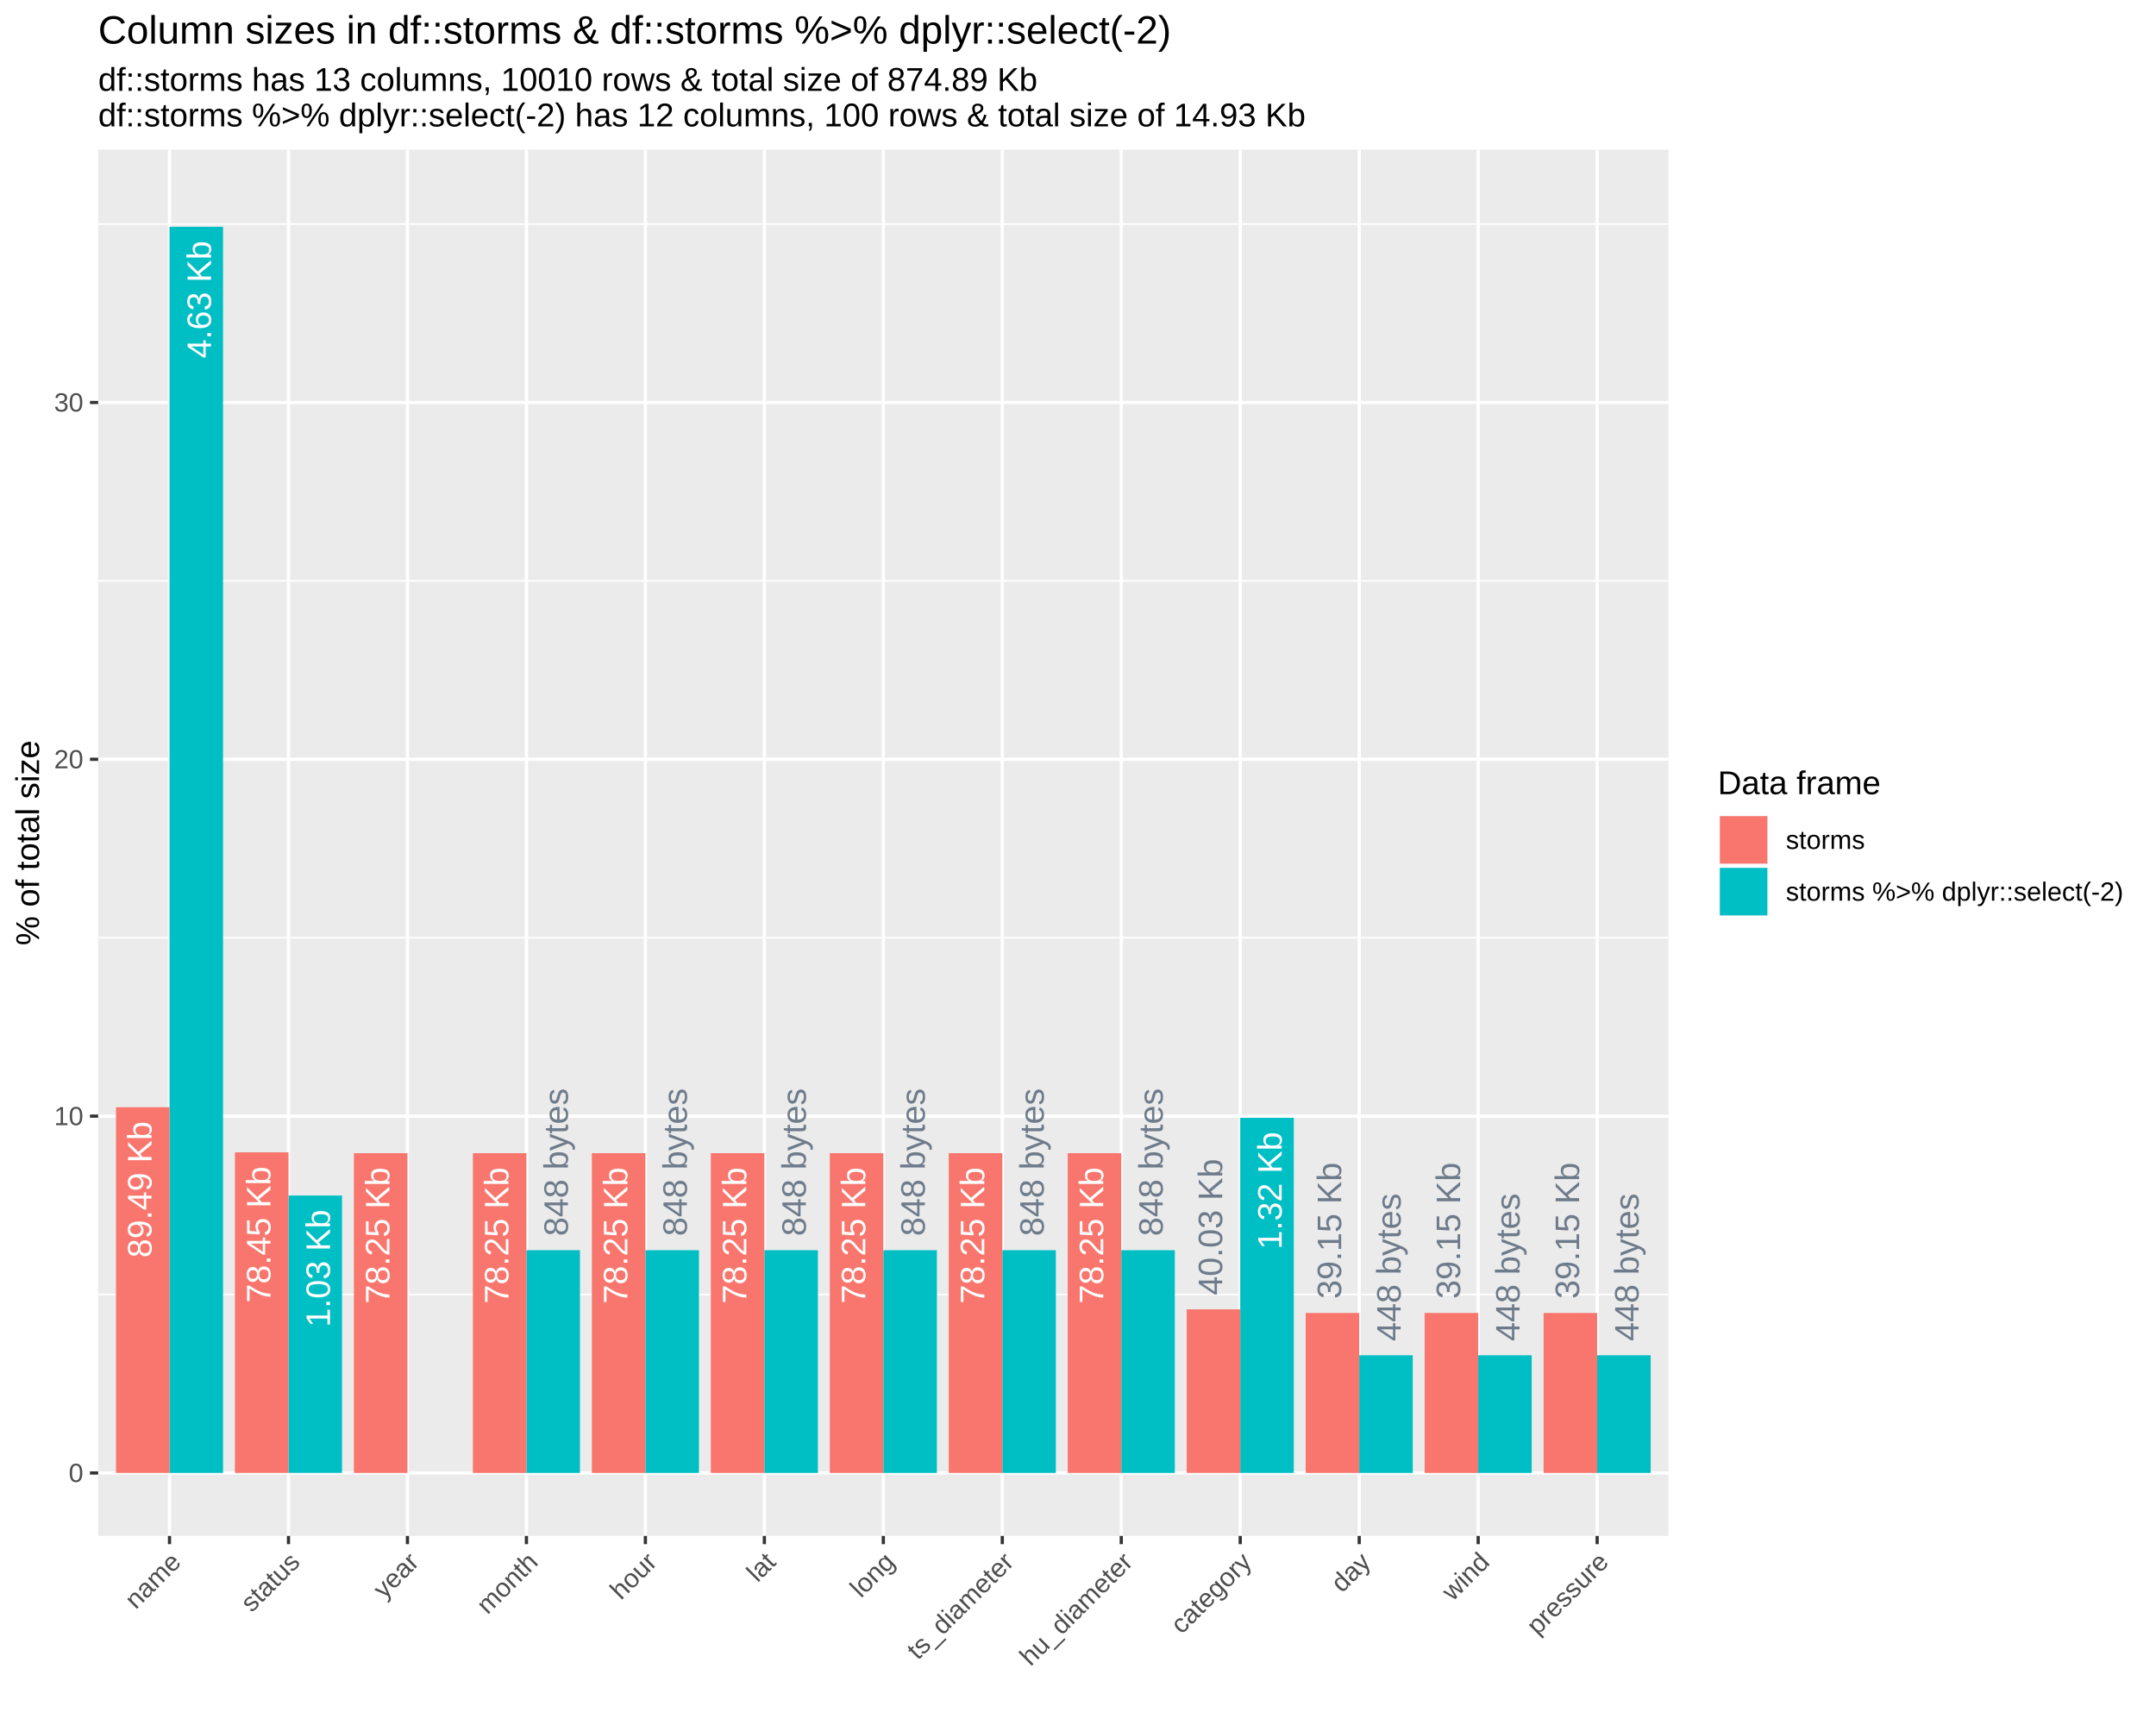
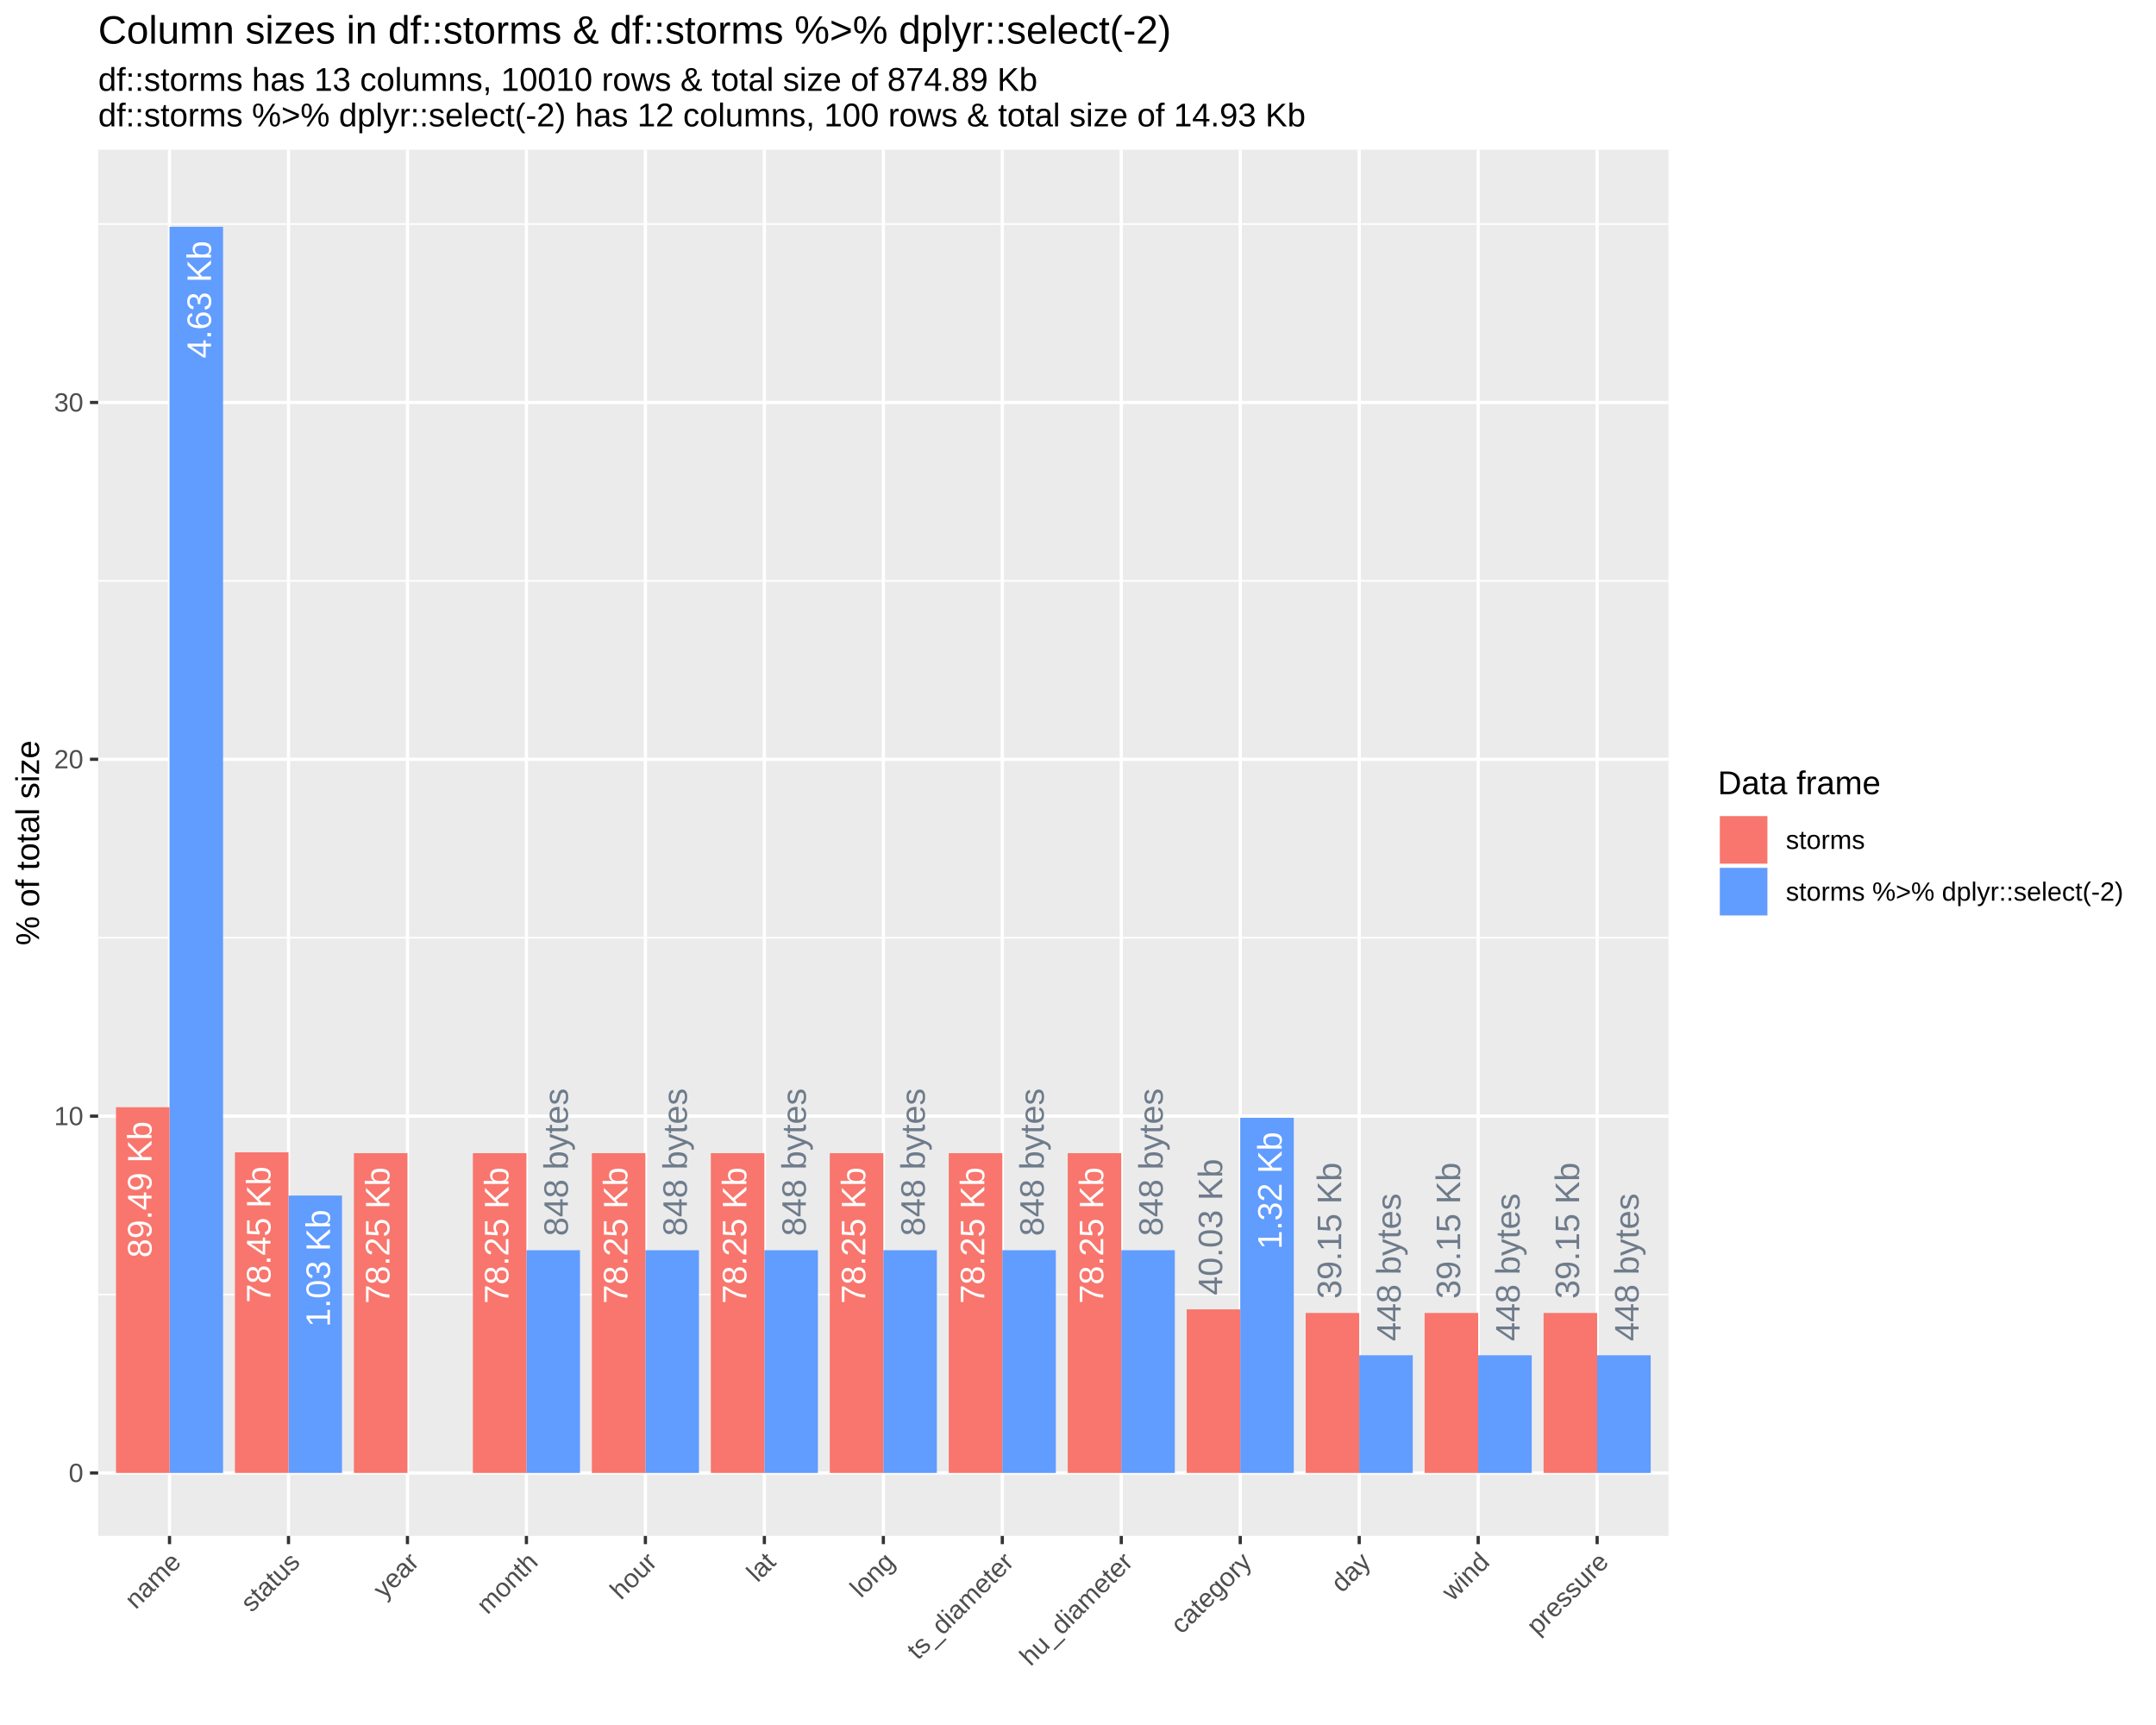
<svg xmlns="http://www.w3.org/2000/svg" viewBox="0 0 720.00 576.00">
  <defs>
    <style type="text/css">
    line, polyline, polygon, path, rect, circle {
      fill: none;
      stroke: #000000;
      stroke-linecap: round;
      stroke-linejoin: round;
      stroke-miterlimit: 10.00;
    }
  </style>
  </defs>
  <rect width="100%" height="100%" style="stroke: none; fill: #FFFFFF;" />
  <rect x="0.00" y="0.00" width="720.00" height="576.00" style="stroke-width: 1.07; stroke: #FFFFFF; fill: #FFFFFF;" />
  <defs>
    <clipPath id="cpMzIuNzh8NTU3LjIwfDUxMi44OHw0OS45Nw==">
      <rect x="32.78" y="49.97" width="524.43" height="462.90" />
    </clipPath>
  </defs>
  <rect x="32.78" y="49.97" width="524.43" height="462.90" style="stroke-width: 1.07; stroke: none; fill: #EBEBEB;" clip-path="url(#cpMzIuNzh8NTU3LjIwfDUxMi44OHw0OS45Nw==)" />
  <polyline points="32.78,432.26 557.20,432.26 " style="stroke-width: 0.53; stroke: #FFFFFF; stroke-linecap: butt;" clip-path="url(#cpMzIuNzh8NTU3LjIwfDUxMi44OHw0OS45Nw==)" />
  <polyline points="32.78,313.11 557.20,313.11 " style="stroke-width: 0.53; stroke: #FFFFFF; stroke-linecap: butt;" clip-path="url(#cpMzIuNzh8NTU3LjIwfDUxMi44OHw0OS45Nw==)" />
  <polyline points="32.78,193.96 557.20,193.96 " style="stroke-width: 0.53; stroke: #FFFFFF; stroke-linecap: butt;" clip-path="url(#cpMzIuNzh8NTU3LjIwfDUxMi44OHw0OS45Nw==)" />
  <polyline points="32.78,74.81 557.20,74.81 " style="stroke-width: 0.53; stroke: #FFFFFF; stroke-linecap: butt;" clip-path="url(#cpMzIuNzh8NTU3LjIwfDUxMi44OHw0OS45Nw==)" />
  <polyline points="32.78,491.84 557.20,491.84 " style="stroke-width: 1.07; stroke: #FFFFFF; stroke-linecap: butt;" clip-path="url(#cpMzIuNzh8NTU3LjIwfDUxMi44OHw0OS45Nw==)" />
  <polyline points="32.78,372.69 557.20,372.69 " style="stroke-width: 1.07; stroke: #FFFFFF; stroke-linecap: butt;" clip-path="url(#cpMzIuNzh8NTU3LjIwfDUxMi44OHw0OS45Nw==)" />
  <polyline points="32.78,253.54 557.20,253.54 " style="stroke-width: 1.07; stroke: #FFFFFF; stroke-linecap: butt;" clip-path="url(#cpMzIuNzh8NTU3LjIwfDUxMi44OHw0OS45Nw==)" />
  <polyline points="32.78,134.39 557.20,134.39 " style="stroke-width: 1.07; stroke: #FFFFFF; stroke-linecap: butt;" clip-path="url(#cpMzIuNzh8NTU3LjIwfDUxMi44OHw0OS45Nw==)" />
  <polyline points="56.61,512.88 56.61,49.97 " style="stroke-width: 1.07; stroke: #FFFFFF; stroke-linecap: butt;" clip-path="url(#cpMzIuNzh8NTU3LjIwfDUxMi44OHw0OS45Nw==)" />
  <polyline points="96.34,512.88 96.34,49.97 " style="stroke-width: 1.07; stroke: #FFFFFF; stroke-linecap: butt;" clip-path="url(#cpMzIuNzh8NTU3LjIwfDUxMi44OHw0OS45Nw==)" />
  <polyline points="136.07,512.88 136.07,49.97 " style="stroke-width: 1.07; stroke: #FFFFFF; stroke-linecap: butt;" clip-path="url(#cpMzIuNzh8NTU3LjIwfDUxMi44OHw0OS45Nw==)" />
  <polyline points="175.80,512.88 175.80,49.97 " style="stroke-width: 1.07; stroke: #FFFFFF; stroke-linecap: butt;" clip-path="url(#cpMzIuNzh8NTU3LjIwfDUxMi44OHw0OS45Nw==)" />
  <polyline points="215.53,512.88 215.53,49.97 " style="stroke-width: 1.07; stroke: #FFFFFF; stroke-linecap: butt;" clip-path="url(#cpMzIuNzh8NTU3LjIwfDUxMi44OHw0OS45Nw==)" />
  <polyline points="255.26,512.88 255.26,49.97 " style="stroke-width: 1.07; stroke: #FFFFFF; stroke-linecap: butt;" clip-path="url(#cpMzIuNzh8NTU3LjIwfDUxMi44OHw0OS45Nw==)" />
  <polyline points="294.99,512.88 294.99,49.97 " style="stroke-width: 1.07; stroke: #FFFFFF; stroke-linecap: butt;" clip-path="url(#cpMzIuNzh8NTU3LjIwfDUxMi44OHw0OS45Nw==)" />
  <polyline points="334.72,512.88 334.72,49.97 " style="stroke-width: 1.07; stroke: #FFFFFF; stroke-linecap: butt;" clip-path="url(#cpMzIuNzh8NTU3LjIwfDUxMi44OHw0OS45Nw==)" />
  <polyline points="374.45,512.88 374.45,49.97 " style="stroke-width: 1.07; stroke: #FFFFFF; stroke-linecap: butt;" clip-path="url(#cpMzIuNzh8NTU3LjIwfDUxMi44OHw0OS45Nw==)" />
  <polyline points="414.18,512.88 414.18,49.97 " style="stroke-width: 1.07; stroke: #FFFFFF; stroke-linecap: butt;" clip-path="url(#cpMzIuNzh8NTU3LjIwfDUxMi44OHw0OS45Nw==)" />
  <polyline points="453.91,512.88 453.91,49.97 " style="stroke-width: 1.07; stroke: #FFFFFF; stroke-linecap: butt;" clip-path="url(#cpMzIuNzh8NTU3LjIwfDUxMi44OHw0OS45Nw==)" />
  <polyline points="493.64,512.88 493.64,49.97 " style="stroke-width: 1.07; stroke: #FFFFFF; stroke-linecap: butt;" clip-path="url(#cpMzIuNzh8NTU3LjIwfDUxMi44OHw0OS45Nw==)" />
  <polyline points="533.37,512.88 533.37,49.97 " style="stroke-width: 1.07; stroke: #FFFFFF; stroke-linecap: butt;" clip-path="url(#cpMzIuNzh8NTU3LjIwfDUxMi44OHw0OS45Nw==)" />
-   <rect x="56.61" y="75.73" width="17.88" height="416.11" style="stroke-width: 1.07; stroke: none; stroke-linecap: square; stroke-linejoin: miter; fill: #00BFC4;" clip-path="url(#cpMzIuNzh8NTU3LjIwfDUxMi44OHw0OS45Nw==)" />
+   <rect x="56.61" y="75.73" width="17.88" height="416.11" style="stroke-width: 1.07; stroke: none; stroke-linecap: square; stroke-linejoin: miter; fill: #619CFF;" clip-path="url(#cpMzIuNzh8NTU3LjIwfDUxMi44OHw0OS45Nw==)" />
  <rect x="38.74" y="369.72" width="17.88" height="122.12" style="stroke-width: 1.07; stroke: none; stroke-linecap: square; stroke-linejoin: miter; fill: #F8766D;" clip-path="url(#cpMzIuNzh8NTU3LjIwfDUxMi44OHw0OS45Nw==)" />
-   <rect x="96.34" y="399.21" width="17.88" height="92.62" style="stroke-width: 1.07; stroke: none; stroke-linecap: square; stroke-linejoin: miter; fill: #00BFC4;" clip-path="url(#cpMzIuNzh8NTU3LjIwfDUxMi44OHw0OS45Nw==)" />
+   <rect x="96.34" y="399.21" width="17.88" height="92.62" style="stroke-width: 1.07; stroke: none; stroke-linecap: square; stroke-linejoin: miter; fill: #619CFF;" clip-path="url(#cpMzIuNzh8NTU3LjIwfDUxMi44OHw0OS45Nw==)" />
  <rect x="78.46" y="384.78" width="17.88" height="107.05" style="stroke-width: 1.07; stroke: none; stroke-linecap: square; stroke-linejoin: miter; fill: #F8766D;" clip-path="url(#cpMzIuNzh8NTU3LjIwfDUxMi44OHw0OS45Nw==)" />
  <rect x="118.19" y="385.06" width="17.88" height="106.78" style="stroke-width: 1.07; stroke: none; stroke-linecap: square; stroke-linejoin: miter; fill: #F8766D;" clip-path="url(#cpMzIuNzh8NTU3LjIwfDUxMi44OHw0OS45Nw==)" />
-   <rect x="175.80" y="417.46" width="17.88" height="74.38" style="stroke-width: 1.07; stroke: none; stroke-linecap: square; stroke-linejoin: miter; fill: #00BFC4;" clip-path="url(#cpMzIuNzh8NTU3LjIwfDUxMi44OHw0OS45Nw==)" />
+   <rect x="175.80" y="417.46" width="17.88" height="74.38" style="stroke-width: 1.07; stroke: none; stroke-linecap: square; stroke-linejoin: miter; fill: #619CFF;" clip-path="url(#cpMzIuNzh8NTU3LjIwfDUxMi44OHw0OS45Nw==)" />
  <rect x="157.92" y="385.06" width="17.88" height="106.78" style="stroke-width: 1.07; stroke: none; stroke-linecap: square; stroke-linejoin: miter; fill: #F8766D;" clip-path="url(#cpMzIuNzh8NTU3LjIwfDUxMi44OHw0OS45Nw==)" />
-   <rect x="215.53" y="417.46" width="17.88" height="74.38" style="stroke-width: 1.07; stroke: none; stroke-linecap: square; stroke-linejoin: miter; fill: #00BFC4;" clip-path="url(#cpMzIuNzh8NTU3LjIwfDUxMi44OHw0OS45Nw==)" />
+   <rect x="215.53" y="417.46" width="17.88" height="74.38" style="stroke-width: 1.07; stroke: none; stroke-linecap: square; stroke-linejoin: miter; fill: #619CFF;" clip-path="url(#cpMzIuNzh8NTU3LjIwfDUxMi44OHw0OS45Nw==)" />
  <rect x="197.65" y="385.06" width="17.88" height="106.78" style="stroke-width: 1.07; stroke: none; stroke-linecap: square; stroke-linejoin: miter; fill: #F8766D;" clip-path="url(#cpMzIuNzh8NTU3LjIwfDUxMi44OHw0OS45Nw==)" />
-   <rect x="255.26" y="417.46" width="17.88" height="74.38" style="stroke-width: 1.07; stroke: none; stroke-linecap: square; stroke-linejoin: miter; fill: #00BFC4;" clip-path="url(#cpMzIuNzh8NTU3LjIwfDUxMi44OHw0OS45Nw==)" />
+   <rect x="255.26" y="417.46" width="17.88" height="74.38" style="stroke-width: 1.07; stroke: none; stroke-linecap: square; stroke-linejoin: miter; fill: #619CFF;" clip-path="url(#cpMzIuNzh8NTU3LjIwfDUxMi44OHw0OS45Nw==)" />
  <rect x="237.38" y="385.06" width="17.88" height="106.78" style="stroke-width: 1.07; stroke: none; stroke-linecap: square; stroke-linejoin: miter; fill: #F8766D;" clip-path="url(#cpMzIuNzh8NTU3LjIwfDUxMi44OHw0OS45Nw==)" />
-   <rect x="294.99" y="417.46" width="17.88" height="74.38" style="stroke-width: 1.07; stroke: none; stroke-linecap: square; stroke-linejoin: miter; fill: #00BFC4;" clip-path="url(#cpMzIuNzh8NTU3LjIwfDUxMi44OHw0OS45Nw==)" />
+   <rect x="294.99" y="417.46" width="17.88" height="74.38" style="stroke-width: 1.07; stroke: none; stroke-linecap: square; stroke-linejoin: miter; fill: #619CFF;" clip-path="url(#cpMzIuNzh8NTU3LjIwfDUxMi44OHw0OS45Nw==)" />
  <rect x="277.11" y="385.06" width="17.88" height="106.78" style="stroke-width: 1.07; stroke: none; stroke-linecap: square; stroke-linejoin: miter; fill: #F8766D;" clip-path="url(#cpMzIuNzh8NTU3LjIwfDUxMi44OHw0OS45Nw==)" />
-   <rect x="334.72" y="417.46" width="17.88" height="74.38" style="stroke-width: 1.07; stroke: none; stroke-linecap: square; stroke-linejoin: miter; fill: #00BFC4;" clip-path="url(#cpMzIuNzh8NTU3LjIwfDUxMi44OHw0OS45Nw==)" />
+   <rect x="334.72" y="417.46" width="17.88" height="74.38" style="stroke-width: 1.07; stroke: none; stroke-linecap: square; stroke-linejoin: miter; fill: #619CFF;" clip-path="url(#cpMzIuNzh8NTU3LjIwfDUxMi44OHw0OS45Nw==)" />
  <rect x="316.84" y="385.06" width="17.88" height="106.78" style="stroke-width: 1.07; stroke: none; stroke-linecap: square; stroke-linejoin: miter; fill: #F8766D;" clip-path="url(#cpMzIuNzh8NTU3LjIwfDUxMi44OHw0OS45Nw==)" />
-   <rect x="374.45" y="417.46" width="17.88" height="74.38" style="stroke-width: 1.07; stroke: none; stroke-linecap: square; stroke-linejoin: miter; fill: #00BFC4;" clip-path="url(#cpMzIuNzh8NTU3LjIwfDUxMi44OHw0OS45Nw==)" />
+   <rect x="374.45" y="417.46" width="17.88" height="74.38" style="stroke-width: 1.07; stroke: none; stroke-linecap: square; stroke-linejoin: miter; fill: #619CFF;" clip-path="url(#cpMzIuNzh8NTU3LjIwfDUxMi44OHw0OS45Nw==)" />
  <rect x="356.57" y="385.06" width="17.88" height="106.78" style="stroke-width: 1.07; stroke: none; stroke-linecap: square; stroke-linejoin: miter; fill: #F8766D;" clip-path="url(#cpMzIuNzh8NTU3LjIwfDUxMi44OHw0OS45Nw==)" />
-   <rect x="414.18" y="373.25" width="17.88" height="118.59" style="stroke-width: 1.07; stroke: none; stroke-linecap: square; stroke-linejoin: miter; fill: #00BFC4;" clip-path="url(#cpMzIuNzh8NTU3LjIwfDUxMi44OHw0OS45Nw==)" />
+   <rect x="414.18" y="373.25" width="17.88" height="118.59" style="stroke-width: 1.07; stroke: none; stroke-linecap: square; stroke-linejoin: miter; fill: #619CFF;" clip-path="url(#cpMzIuNzh8NTU3LjIwfDUxMi44OHw0OS45Nw==)" />
  <rect x="396.30" y="437.21" width="17.88" height="54.62" style="stroke-width: 1.07; stroke: none; stroke-linecap: square; stroke-linejoin: miter; fill: #F8766D;" clip-path="url(#cpMzIuNzh8NTU3LjIwfDUxMi44OHw0OS45Nw==)" />
-   <rect x="453.91" y="452.54" width="17.88" height="39.30" style="stroke-width: 1.07; stroke: none; stroke-linecap: square; stroke-linejoin: miter; fill: #00BFC4;" clip-path="url(#cpMzIuNzh8NTU3LjIwfDUxMi44OHw0OS45Nw==)" />
+   <rect x="453.91" y="452.54" width="17.88" height="39.30" style="stroke-width: 1.07; stroke: none; stroke-linecap: square; stroke-linejoin: miter; fill: #619CFF;" clip-path="url(#cpMzIuNzh8NTU3LjIwfDUxMi44OHw0OS45Nw==)" />
  <rect x="436.03" y="438.42" width="17.88" height="53.42" style="stroke-width: 1.07; stroke: none; stroke-linecap: square; stroke-linejoin: miter; fill: #F8766D;" clip-path="url(#cpMzIuNzh8NTU3LjIwfDUxMi44OHw0OS45Nw==)" />
-   <rect x="493.64" y="452.54" width="17.88" height="39.30" style="stroke-width: 1.07; stroke: none; stroke-linecap: square; stroke-linejoin: miter; fill: #00BFC4;" clip-path="url(#cpMzIuNzh8NTU3LjIwfDUxMi44OHw0OS45Nw==)" />
+   <rect x="493.64" y="452.54" width="17.88" height="39.30" style="stroke-width: 1.07; stroke: none; stroke-linecap: square; stroke-linejoin: miter; fill: #619CFF;" clip-path="url(#cpMzIuNzh8NTU3LjIwfDUxMi44OHw0OS45Nw==)" />
  <rect x="475.76" y="438.42" width="17.88" height="53.42" style="stroke-width: 1.07; stroke: none; stroke-linecap: square; stroke-linejoin: miter; fill: #F8766D;" clip-path="url(#cpMzIuNzh8NTU3LjIwfDUxMi44OHw0OS45Nw==)" />
-   <rect x="533.37" y="452.54" width="17.88" height="39.30" style="stroke-width: 1.07; stroke: none; stroke-linecap: square; stroke-linejoin: miter; fill: #00BFC4;" clip-path="url(#cpMzIuNzh8NTU3LjIwfDUxMi44OHw0OS45Nw==)" />
+   <rect x="533.37" y="452.54" width="17.88" height="39.30" style="stroke-width: 1.07; stroke: none; stroke-linecap: square; stroke-linejoin: miter; fill: #619CFF;" clip-path="url(#cpMzIuNzh8NTU3LjIwfDUxMi44OHw0OS45Nw==)" />
  <rect x="515.49" y="438.42" width="17.88" height="53.42" style="stroke-width: 1.07; stroke: none; stroke-linecap: square; stroke-linejoin: miter; fill: #F8766D;" clip-path="url(#cpMzIuNzh8NTU3LjIwfDUxMi44OHw0OS45Nw==)" />
  <g clip-path="url(#cpMzIuNzh8NTU3LjIwfDUxMi44OHw0OS45Nw==)">
    <text transform="translate(70.46,119.65) rotate(-90)" style="font-size: 11.38px; fill: #FFFFFF; font-family: Liberation Sans;" textLength="39.22px" lengthAdjust="spacingAndGlyphs">4.63 Kb</text>
  </g>
  <g clip-path="url(#cpMzIuNzh8NTU3LjIwfDUxMi44OHw0OS45Nw==)">
    <text transform="translate(50.60,419.98) rotate(-90)" style="font-size: 11.38px; fill: #FFFFFF; font-family: Liberation Sans;" textLength="45.55px" lengthAdjust="spacingAndGlyphs">89.49 Kb</text>
  </g>
  <g clip-path="url(#cpMzIuNzh8NTU3LjIwfDUxMi44OHw0OS45Nw==)">
    <text transform="translate(110.19,443.14) rotate(-90)" style="font-size: 11.38px; fill: #FFFFFF; font-family: Liberation Sans;" textLength="39.22px" lengthAdjust="spacingAndGlyphs">1.03 Kb</text>
  </g>
  <g clip-path="url(#cpMzIuNzh8NTU3LjIwfDUxMi44OHw0OS45Nw==)">
    <text transform="translate(90.32,435.04) rotate(-90)" style="font-size: 11.38px; fill: #FFFFFF; font-family: Liberation Sans;" textLength="45.55px" lengthAdjust="spacingAndGlyphs">78.45 Kb</text>
  </g>
  <g clip-path="url(#cpMzIuNzh8NTU3LjIwfDUxMi44OHw0OS45Nw==)">
    <text transform="translate(130.05,435.32) rotate(-90)" style="font-size: 11.38px; fill: #FFFFFF; font-family: Liberation Sans;" textLength="45.55px" lengthAdjust="spacingAndGlyphs">78.25 Kb</text>
  </g>
  <g clip-path="url(#cpMzIuNzh8NTU3LjIwfDUxMi44OHw0OS45Nw==)">
    <text transform="translate(169.78,435.32) rotate(-90)" style="font-size: 11.38px; fill: #FFFFFF; font-family: Liberation Sans;" textLength="45.55px" lengthAdjust="spacingAndGlyphs">78.25 Kb</text>
  </g>
  <g clip-path="url(#cpMzIuNzh8NTU3LjIwfDUxMi44OHw0OS45Nw==)">
    <text transform="translate(209.51,435.32) rotate(-90)" style="font-size: 11.38px; fill: #FFFFFF; font-family: Liberation Sans;" textLength="45.55px" lengthAdjust="spacingAndGlyphs">78.25 Kb</text>
  </g>
  <g clip-path="url(#cpMzIuNzh8NTU3LjIwfDUxMi44OHw0OS45Nw==)">
    <text transform="translate(249.24,435.32) rotate(-90)" style="font-size: 11.38px; fill: #FFFFFF; font-family: Liberation Sans;" textLength="45.55px" lengthAdjust="spacingAndGlyphs">78.25 Kb</text>
  </g>
  <g clip-path="url(#cpMzIuNzh8NTU3LjIwfDUxMi44OHw0OS45Nw==)">
    <text transform="translate(288.97,435.32) rotate(-90)" style="font-size: 11.38px; fill: #FFFFFF; font-family: Liberation Sans;" textLength="45.55px" lengthAdjust="spacingAndGlyphs">78.25 Kb</text>
  </g>
  <g clip-path="url(#cpMzIuNzh8NTU3LjIwfDUxMi44OHw0OS45Nw==)">
    <text transform="translate(328.70,435.32) rotate(-90)" style="font-size: 11.38px; fill: #FFFFFF; font-family: Liberation Sans;" textLength="45.55px" lengthAdjust="spacingAndGlyphs">78.25 Kb</text>
  </g>
  <g clip-path="url(#cpMzIuNzh8NTU3LjIwfDUxMi44OHw0OS45Nw==)">
    <text transform="translate(368.43,435.32) rotate(-90)" style="font-size: 11.38px; fill: #FFFFFF; font-family: Liberation Sans;" textLength="45.55px" lengthAdjust="spacingAndGlyphs">78.25 Kb</text>
  </g>
  <g clip-path="url(#cpMzIuNzh8NTU3LjIwfDUxMi44OHw0OS45Nw==)">
    <text transform="translate(428.02,417.18) rotate(-90)" style="font-size: 11.38px; fill: #FFFFFF; font-family: Liberation Sans;" textLength="39.22px" lengthAdjust="spacingAndGlyphs">1.32 Kb</text>
  </g>
  <g clip-path="url(#cpMzIuNzh8NTU3LjIwfDUxMi44OHw0OS45Nw==)">
    <text transform="translate(189.65,412.75) rotate(-90)" style="font-size: 11.38px; fill: #6E7B8B; font-family: Liberation Sans;" textLength="49.33px" lengthAdjust="spacingAndGlyphs">848 bytes</text>
  </g>
  <g clip-path="url(#cpMzIuNzh8NTU3LjIwfDUxMi44OHw0OS45Nw==)">
    <text transform="translate(229.38,412.75) rotate(-90)" style="font-size: 11.38px; fill: #6E7B8B; font-family: Liberation Sans;" textLength="49.33px" lengthAdjust="spacingAndGlyphs">848 bytes</text>
  </g>
  <g clip-path="url(#cpMzIuNzh8NTU3LjIwfDUxMi44OHw0OS45Nw==)">
    <text transform="translate(269.11,412.75) rotate(-90)" style="font-size: 11.38px; fill: #6E7B8B; font-family: Liberation Sans;" textLength="49.33px" lengthAdjust="spacingAndGlyphs">848 bytes</text>
  </g>
  <g clip-path="url(#cpMzIuNzh8NTU3LjIwfDUxMi44OHw0OS45Nw==)">
    <text transform="translate(308.84,412.75) rotate(-90)" style="font-size: 11.38px; fill: #6E7B8B; font-family: Liberation Sans;" textLength="49.33px" lengthAdjust="spacingAndGlyphs">848 bytes</text>
  </g>
  <g clip-path="url(#cpMzIuNzh8NTU3LjIwfDUxMi44OHw0OS45Nw==)">
    <text transform="translate(348.56,412.75) rotate(-90)" style="font-size: 11.38px; fill: #6E7B8B; font-family: Liberation Sans;" textLength="49.33px" lengthAdjust="spacingAndGlyphs">848 bytes</text>
  </g>
  <g clip-path="url(#cpMzIuNzh8NTU3LjIwfDUxMi44OHw0OS45Nw==)">
    <text transform="translate(388.29,412.75) rotate(-90)" style="font-size: 11.38px; fill: #6E7B8B; font-family: Liberation Sans;" textLength="49.33px" lengthAdjust="spacingAndGlyphs">848 bytes</text>
  </g>
  <g clip-path="url(#cpMzIuNzh8NTU3LjIwfDUxMi44OHw0OS45Nw==)">
    <text transform="translate(408.16,432.50) rotate(-90)" style="font-size: 11.38px; fill: #6E7B8B; font-family: Liberation Sans;" textLength="45.55px" lengthAdjust="spacingAndGlyphs">40.03 Kb</text>
  </g>
  <g clip-path="url(#cpMzIuNzh8NTU3LjIwfDUxMi44OHw0OS45Nw==)">
    <text transform="translate(467.75,447.83) rotate(-90)" style="font-size: 11.38px; fill: #6E7B8B; font-family: Liberation Sans;" textLength="49.33px" lengthAdjust="spacingAndGlyphs">448 bytes</text>
  </g>
  <g clip-path="url(#cpMzIuNzh8NTU3LjIwfDUxMi44OHw0OS45Nw==)">
    <text transform="translate(447.89,433.71) rotate(-90)" style="font-size: 11.38px; fill: #6E7B8B; font-family: Liberation Sans;" textLength="45.55px" lengthAdjust="spacingAndGlyphs">39.15 Kb</text>
  </g>
  <g clip-path="url(#cpMzIuNzh8NTU3LjIwfDUxMi44OHw0OS45Nw==)">
    <text transform="translate(507.48,447.83) rotate(-90)" style="font-size: 11.38px; fill: #6E7B8B; font-family: Liberation Sans;" textLength="49.33px" lengthAdjust="spacingAndGlyphs">448 bytes</text>
  </g>
  <g clip-path="url(#cpMzIuNzh8NTU3LjIwfDUxMi44OHw0OS45Nw==)">
    <text transform="translate(487.62,433.71) rotate(-90)" style="font-size: 11.38px; fill: #6E7B8B; font-family: Liberation Sans;" textLength="45.55px" lengthAdjust="spacingAndGlyphs">39.15 Kb</text>
  </g>
  <g clip-path="url(#cpMzIuNzh8NTU3LjIwfDUxMi44OHw0OS45Nw==)">
    <text transform="translate(547.21,447.83) rotate(-90)" style="font-size: 11.38px; fill: #6E7B8B; font-family: Liberation Sans;" textLength="49.33px" lengthAdjust="spacingAndGlyphs">448 bytes</text>
  </g>
  <g clip-path="url(#cpMzIuNzh8NTU3LjIwfDUxMi44OHw0OS45Nw==)">
    <text transform="translate(527.35,433.71) rotate(-90)" style="font-size: 11.38px; fill: #6E7B8B; font-family: Liberation Sans;" textLength="45.55px" lengthAdjust="spacingAndGlyphs">39.15 Kb</text>
  </g>
  <defs>
    <clipPath id="cpMC4wMHw3MjAuMDB8NTc2LjAwfDAuMDA=">
      <rect x="0.00" y="0.00" width="720.00" height="576.00" />
    </clipPath>
  </defs>
  <g clip-path="url(#cpMC4wMHw3MjAuMDB8NTc2LjAwfDAuMDA=)">
    <text x="22.95" y="494.86" style="font-size: 8.80px; fill: #4D4D4D; font-family: Liberation Sans;" textLength="4.89px" lengthAdjust="spacingAndGlyphs">0</text>
  </g>
  <g clip-path="url(#cpMC4wMHw3MjAuMDB8NTc2LjAwfDAuMDA=)">
    <text x="18.06" y="375.71" style="font-size: 8.80px; fill: #4D4D4D; font-family: Liberation Sans;" textLength="9.78px" lengthAdjust="spacingAndGlyphs">10</text>
  </g>
  <g clip-path="url(#cpMC4wMHw3MjAuMDB8NTc2LjAwfDAuMDA=)">
    <text x="18.06" y="256.56" style="font-size: 8.80px; fill: #4D4D4D; font-family: Liberation Sans;" textLength="9.78px" lengthAdjust="spacingAndGlyphs">20</text>
  </g>
  <g clip-path="url(#cpMC4wMHw3MjAuMDB8NTc2LjAwfDAuMDA=)">
    <text x="18.06" y="137.41" style="font-size: 8.80px; fill: #4D4D4D; font-family: Liberation Sans;" textLength="9.78px" lengthAdjust="spacingAndGlyphs">30</text>
  </g>
  <polyline points="30.04,491.84 32.78,491.84 " style="stroke-width: 1.07; stroke: #333333; stroke-linecap: butt;" clip-path="url(#cpMC4wMHw3MjAuMDB8NTc2LjAwfDAuMDA=)" />
  <polyline points="30.04,372.69 32.78,372.69 " style="stroke-width: 1.07; stroke: #333333; stroke-linecap: butt;" clip-path="url(#cpMC4wMHw3MjAuMDB8NTc2LjAwfDAuMDA=)" />
  <polyline points="30.04,253.54 32.78,253.54 " style="stroke-width: 1.07; stroke: #333333; stroke-linecap: butt;" clip-path="url(#cpMC4wMHw3MjAuMDB8NTc2LjAwfDAuMDA=)" />
  <polyline points="30.04,134.39 32.78,134.39 " style="stroke-width: 1.07; stroke: #333333; stroke-linecap: butt;" clip-path="url(#cpMC4wMHw3MjAuMDB8NTc2LjAwfDAuMDA=)" />
  <polyline points="56.61,515.62 56.61,512.88 " style="stroke-width: 1.07; stroke: #333333; stroke-linecap: butt;" clip-path="url(#cpMC4wMHw3MjAuMDB8NTc2LjAwfDAuMDA=)" />
  <polyline points="96.34,515.62 96.34,512.88 " style="stroke-width: 1.07; stroke: #333333; stroke-linecap: butt;" clip-path="url(#cpMC4wMHw3MjAuMDB8NTc2LjAwfDAuMDA=)" />
  <polyline points="136.07,515.62 136.07,512.88 " style="stroke-width: 1.07; stroke: #333333; stroke-linecap: butt;" clip-path="url(#cpMC4wMHw3MjAuMDB8NTc2LjAwfDAuMDA=)" />
  <polyline points="175.80,515.62 175.80,512.88 " style="stroke-width: 1.07; stroke: #333333; stroke-linecap: butt;" clip-path="url(#cpMC4wMHw3MjAuMDB8NTc2LjAwfDAuMDA=)" />
  <polyline points="215.53,515.62 215.53,512.88 " style="stroke-width: 1.07; stroke: #333333; stroke-linecap: butt;" clip-path="url(#cpMC4wMHw3MjAuMDB8NTc2LjAwfDAuMDA=)" />
  <polyline points="255.26,515.62 255.26,512.88 " style="stroke-width: 1.07; stroke: #333333; stroke-linecap: butt;" clip-path="url(#cpMC4wMHw3MjAuMDB8NTc2LjAwfDAuMDA=)" />
  <polyline points="294.99,515.62 294.99,512.88 " style="stroke-width: 1.07; stroke: #333333; stroke-linecap: butt;" clip-path="url(#cpMC4wMHw3MjAuMDB8NTc2LjAwfDAuMDA=)" />
  <polyline points="334.72,515.62 334.72,512.88 " style="stroke-width: 1.07; stroke: #333333; stroke-linecap: butt;" clip-path="url(#cpMC4wMHw3MjAuMDB8NTc2LjAwfDAuMDA=)" />
  <polyline points="374.45,515.62 374.45,512.88 " style="stroke-width: 1.07; stroke: #333333; stroke-linecap: butt;" clip-path="url(#cpMC4wMHw3MjAuMDB8NTc2LjAwfDAuMDA=)" />
  <polyline points="414.18,515.62 414.18,512.88 " style="stroke-width: 1.07; stroke: #333333; stroke-linecap: butt;" clip-path="url(#cpMC4wMHw3MjAuMDB8NTc2LjAwfDAuMDA=)" />
  <polyline points="453.91,515.62 453.91,512.88 " style="stroke-width: 1.07; stroke: #333333; stroke-linecap: butt;" clip-path="url(#cpMC4wMHw3MjAuMDB8NTc2LjAwfDAuMDA=)" />
  <polyline points="493.64,515.62 493.64,512.88 " style="stroke-width: 1.07; stroke: #333333; stroke-linecap: butt;" clip-path="url(#cpMC4wMHw3MjAuMDB8NTc2LjAwfDAuMDA=)" />
  <polyline points="533.37,515.62 533.37,512.88 " style="stroke-width: 1.07; stroke: #333333; stroke-linecap: butt;" clip-path="url(#cpMC4wMHw3MjAuMDB8NTc2LjAwfDAuMDA=)" />
  <g clip-path="url(#cpMC4wMHw3MjAuMDB8NTc2LjAwfDAuMDA=)">
    <text transform="translate(45.33,537.64) rotate(-45)" style="font-size: 8.80px; fill: #4D4D4D; font-family: Liberation Sans;" textLength="22.00px" lengthAdjust="spacingAndGlyphs">name</text>
  </g>
  <g clip-path="url(#cpMC4wMHw3MjAuMDB8NTc2LjAwfDAuMDA=)">
    <text transform="translate(84.02,538.68) rotate(-45)" style="font-size: 8.80px; fill: #4D4D4D; font-family: Liberation Sans;" textLength="23.47px" lengthAdjust="spacingAndGlyphs">status</text>
  </g>
  <g clip-path="url(#cpMC4wMHw3MjAuMDB8NTc2LjAwfDAuMDA=)">
    <text transform="translate(128.25,534.18) rotate(-45)" style="font-size: 8.80px; fill: #4D4D4D; font-family: Liberation Sans;" textLength="17.11px" lengthAdjust="spacingAndGlyphs">year</text>
  </g>
  <g clip-path="url(#cpMC4wMHw3MjAuMDB8NTc2LjAwfDAuMDA=)">
    <text transform="translate(162.80,539.36) rotate(-45)" style="font-size: 8.80px; fill: #4D4D4D; font-family: Liberation Sans;" textLength="24.44px" lengthAdjust="spacingAndGlyphs">month</text>
  </g>
  <g clip-path="url(#cpMC4wMHw3MjAuMDB8NTc2LjAwfDAuMDA=)">
    <text transform="translate(207.37,534.53) rotate(-45)" style="font-size: 8.80px; fill: #4D4D4D; font-family: Liberation Sans;" textLength="17.59px" lengthAdjust="spacingAndGlyphs">hour</text>
  </g>
  <g clip-path="url(#cpMC4wMHw3MjAuMDB8NTc2LjAwfDAuMDA=)">
    <text transform="translate(252.97,528.65) rotate(-45)" style="font-size: 8.80px; fill: #4D4D4D; font-family: Liberation Sans;" textLength="9.28px" lengthAdjust="spacingAndGlyphs">lat</text>
  </g>
  <g clip-path="url(#cpMC4wMHw3MjAuMDB8NTc2LjAwfDAuMDA=)">
    <text transform="translate(287.51,533.84) rotate(-45)" style="font-size: 8.80px; fill: #4D4D4D; font-family: Liberation Sans;" textLength="16.62px" lengthAdjust="spacingAndGlyphs">long</text>
  </g>
  <g clip-path="url(#cpMC4wMHw3MjAuMDB8NTc2LjAwfDAuMDA=)">
    <text transform="translate(306.51,554.57) rotate(-45)" style="font-size: 8.80px; fill: #4D4D4D; font-family: Liberation Sans;" textLength="45.94px" lengthAdjust="spacingAndGlyphs">ts_diameter</text>
  </g>
  <g clip-path="url(#cpMC4wMHw3MjAuMDB8NTc2LjAwfDAuMDA=)">
    <text transform="translate(344.16,556.64) rotate(-45)" style="font-size: 8.80px; fill: #4D4D4D; font-family: Liberation Sans;" textLength="48.88px" lengthAdjust="spacingAndGlyphs">hu_diameter</text>
  </g>
  <g clip-path="url(#cpMC4wMHw3MjAuMDB8NTc2LjAwfDAuMDA=)">
    <text transform="translate(394.60,545.94) rotate(-45)" style="font-size: 8.80px; fill: #4D4D4D; font-family: Liberation Sans;" textLength="33.73px" lengthAdjust="spacingAndGlyphs">category</text>
  </g>
  <g clip-path="url(#cpMC4wMHw3MjAuMDB8NTc2LjAwfDAuMDA=)">
    <text transform="translate(448.15,532.12) rotate(-45)" style="font-size: 8.80px; fill: #4D4D4D; font-family: Liberation Sans;" textLength="14.19px" lengthAdjust="spacingAndGlyphs">day</text>
  </g>
  <g clip-path="url(#cpMC4wMHw3MjAuMDB8NTc2LjAwfDAuMDA=)">
    <text transform="translate(485.12,534.88) rotate(-45)" style="font-size: 8.80px; fill: #4D4D4D; font-family: Liberation Sans;" textLength="18.09px" lengthAdjust="spacingAndGlyphs">wind</text>
  </g>
  <g clip-path="url(#cpMC4wMHw3MjAuMDB8NTc2LjAwfDAuMDA=)">
    <text transform="translate(513.44,546.28) rotate(-45)" style="font-size: 8.80px; fill: #4D4D4D; font-family: Liberation Sans;" textLength="34.22px" lengthAdjust="spacingAndGlyphs">pressure</text>
  </g>
  <g clip-path="url(#cpMC4wMHw3MjAuMDB8NTc2LjAwfDAuMDA=)">
    <text transform="translate(13.04,315.69) rotate(-90)" style="font-size: 11.00px; font-family: Liberation Sans;" textLength="68.53px" lengthAdjust="spacingAndGlyphs">% of total size</text>
  </g>
  <rect x="568.16" y="251.00" width="146.36" height="60.84" style="stroke-width: 1.07; stroke: none; fill: #FFFFFF;" clip-path="url(#cpMC4wMHw3MjAuMDB8NTc2LjAwfDAuMDA=)" />
  <g clip-path="url(#cpMC4wMHw3MjAuMDB8NTc2LjAwfDAuMDA=)">
    <text x="573.64" y="265.19" style="font-size: 11.00px; font-family: Liberation Sans;" textLength="54.44px" lengthAdjust="spacingAndGlyphs">Data frame</text>
  </g>
  <rect x="573.64" y="271.81" width="17.28" height="17.28" style="stroke-width: 1.07; stroke: #FFFFFF; fill: #F2F2F2;" clip-path="url(#cpMC4wMHw3MjAuMDB8NTc2LjAwfDAuMDA=)" />
  <rect x="574.35" y="272.52" width="15.86" height="15.86" style="stroke-width: 1.07; stroke: none; stroke-linecap: square; stroke-linejoin: miter; fill: #F8766D;" clip-path="url(#cpMC4wMHw3MjAuMDB8NTc2LjAwfDAuMDA=)" />
  <rect x="573.64" y="289.09" width="17.28" height="17.28" style="stroke-width: 1.07; stroke: #FFFFFF; fill: #F2F2F2;" clip-path="url(#cpMC4wMHw3MjAuMDB8NTc2LjAwfDAuMDA=)" />
-   <rect x="574.35" y="289.80" width="15.86" height="15.86" style="stroke-width: 1.07; stroke: none; stroke-linecap: square; stroke-linejoin: miter; fill: #00BFC4;" clip-path="url(#cpMC4wMHw3MjAuMDB8NTc2LjAwfDAuMDA=)" />
+   <rect x="574.35" y="289.80" width="15.86" height="15.86" style="stroke-width: 1.07; stroke: none; stroke-linecap: square; stroke-linejoin: miter; fill: #619CFF;" clip-path="url(#cpMC4wMHw3MjAuMDB8NTc2LjAwfDAuMDA=)" />
  <g clip-path="url(#cpMC4wMHw3MjAuMDB8NTc2LjAwfDAuMDA=)">
    <text x="596.40" y="283.47" style="font-size: 8.80px; font-family: Liberation Sans;" textLength="26.39px" lengthAdjust="spacingAndGlyphs">storms</text>
  </g>
  <g clip-path="url(#cpMC4wMHw3MjAuMDB8NTc2LjAwfDAuMDA=)">
    <text x="596.40" y="300.75" style="font-size: 8.80px; font-family: Liberation Sans;" textLength="112.64px" lengthAdjust="spacingAndGlyphs">storms %&gt;% dplyr::select(-2)</text>
  </g>
  <g clip-path="url(#cpMC4wMHw3MjAuMDB8NTc2LjAwfDAuMDA=)">
    <text x="32.78" y="30.33" style="font-size: 11.00px; font-family: Liberation Sans;" textLength="313.94px" lengthAdjust="spacingAndGlyphs">df::storms has 13 columns, 10010 rows &amp; total size of 874.89 Kb</text>
  </g>
  <g clip-path="url(#cpMC4wMHw3MjAuMDB8NTc2LjAwfDAuMDA=)">
    <text x="32.78" y="42.21" style="font-size: 11.00px; font-family: Liberation Sans;" textLength="403.48px" lengthAdjust="spacingAndGlyphs">df::storms %&gt;% dplyr::select(-2) has 12 columns, 100 rows &amp; total size of 14.93 Kb</text>
  </g>
  <g clip-path="url(#cpMC4wMHw3MjAuMDB8NTc2LjAwfDAuMDA=)">
    <text x="32.78" y="14.56" style="font-size: 13.20px; font-family: Liberation Sans;" textLength="357.80px" lengthAdjust="spacingAndGlyphs">Column sizes in df::storms &amp; df::storms %&gt;% dplyr::select(-2)</text>
  </g>
</svg>
